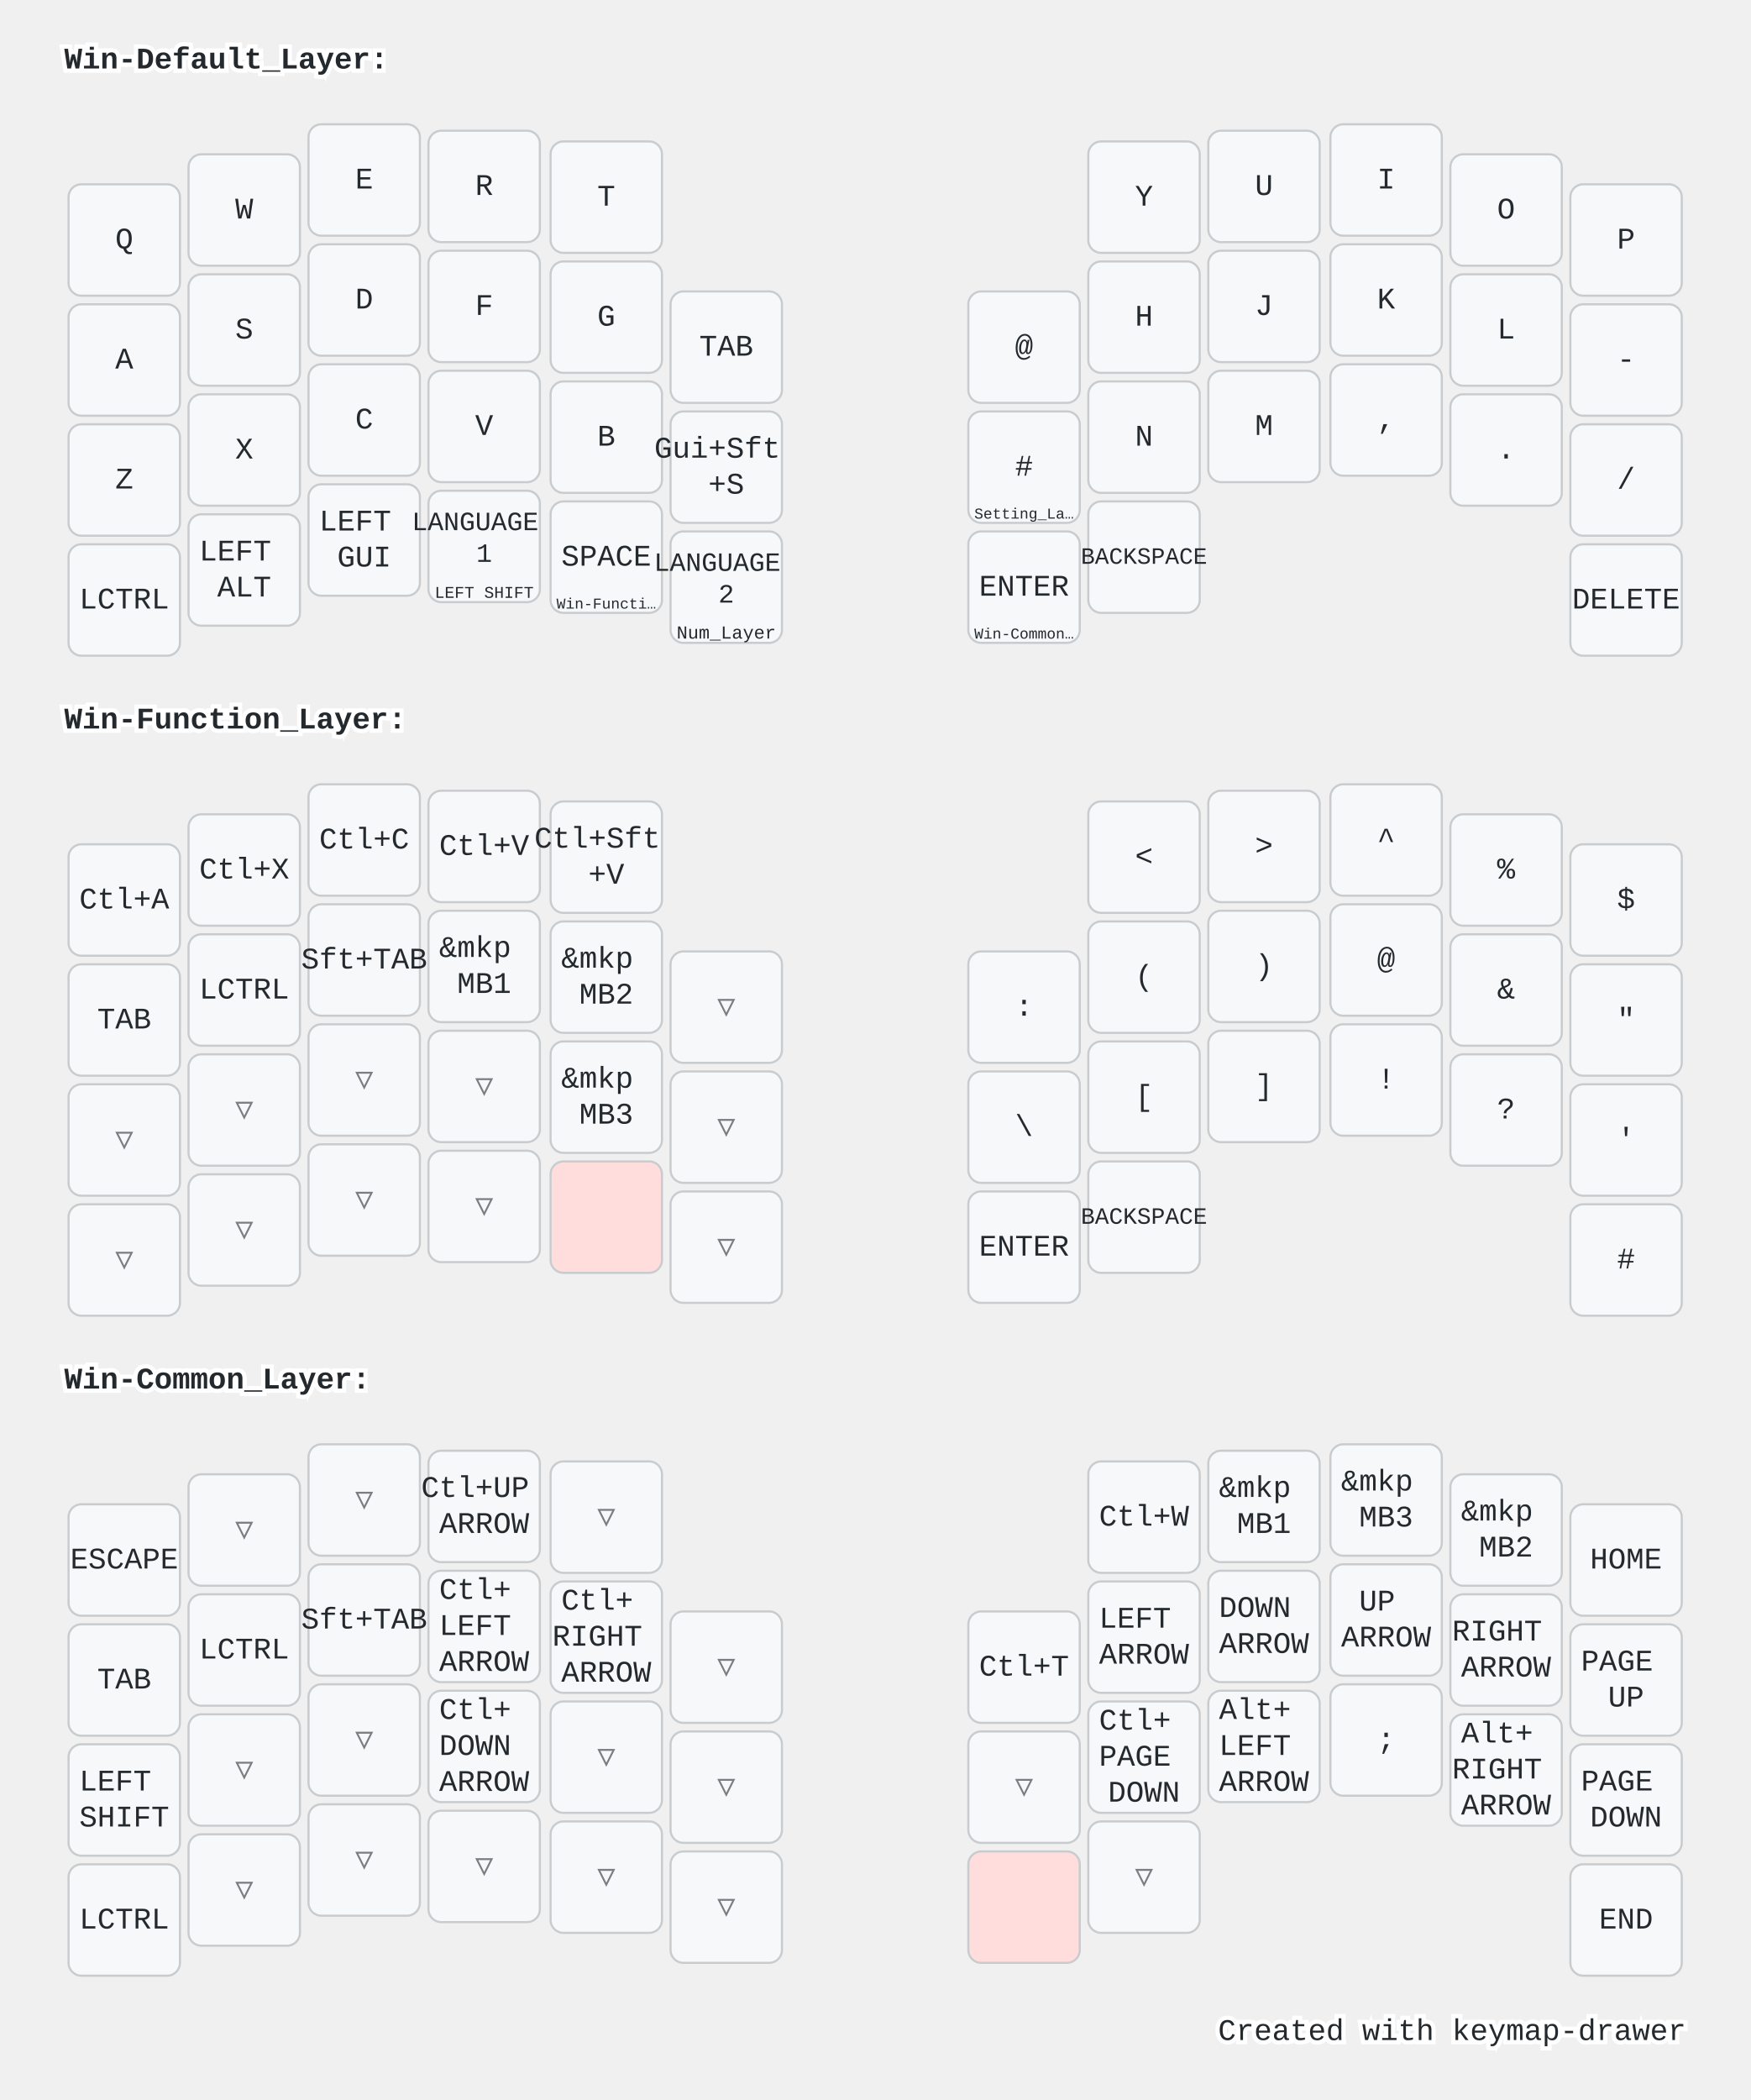
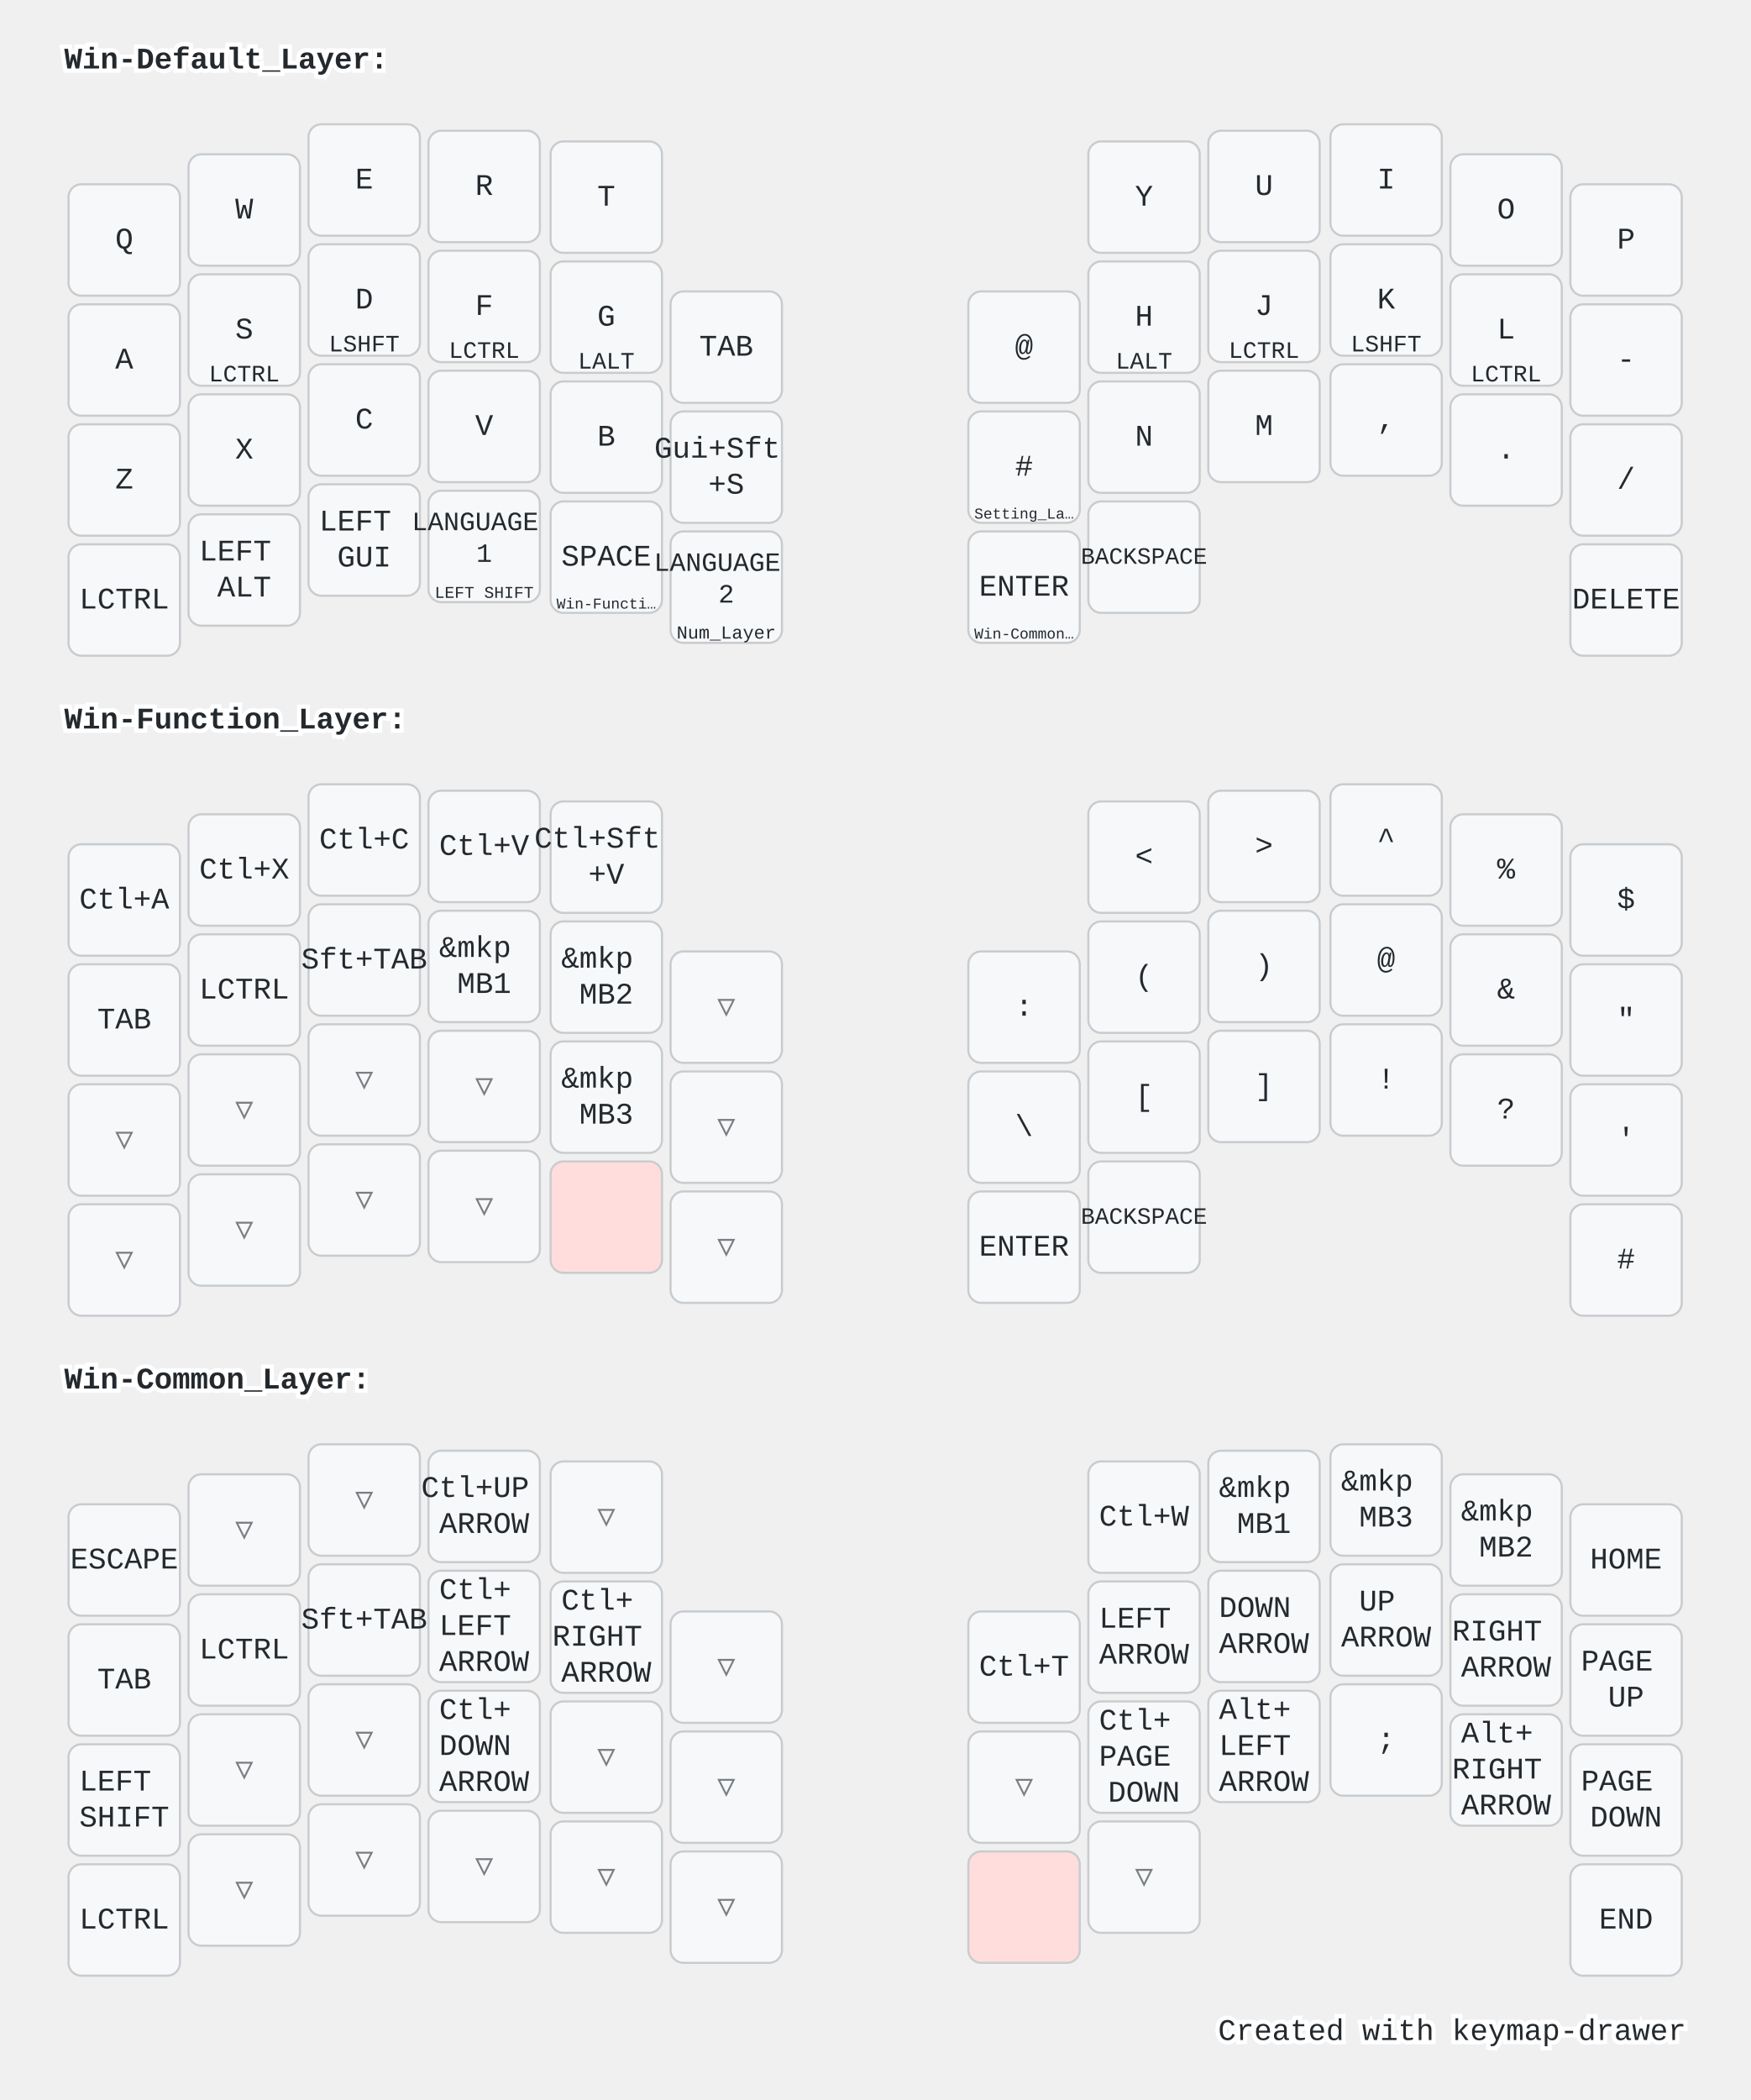
<svg xmlns="http://www.w3.org/2000/svg" width="817" height="980" viewBox="0 0 817 980" class="keymap">
  <style>/* inherit to force styles through use tags */
svg path {
    fill: inherit;
}

/* font and background color specifications */
svg.keymap {
    font-family: SFMono-Regular,Consolas,Liberation Mono,Menlo,monospace;
    font-size: 14px;
    font-kerning: normal;
    text-rendering: optimizeLegibility;
    fill: #24292e;
}

/* default key styling */
rect.key {
    fill: #f6f8fa;
}

rect.key, rect.combo {
    stroke: #c9cccf;
    stroke-width: 1;
}

/* default key side styling, only used is draw_key_sides is set */
rect.side {
    filter: brightness(90%);
}

/* color accent for combo boxes */
rect.combo, rect.combo-separate {
    fill: #cdf;
}

/* color accent for held keys */
rect.held, rect.combo.held {
    fill: #fdd;
}

/* color accent for ghost (optional) keys */
rect.ghost, rect.combo.ghost {
    stroke-dasharray: 4, 4;
    stroke-width: 2;
}

text {
    text-anchor: middle;
    dominant-baseline: middle;
}

/* styling for layer labels */
text.label {
    font-weight: bold;
    text-anchor: start;
    stroke: white;
    stroke-width: 4;
    paint-order: stroke;
}

/* styling for optional footer */
text.footer {
    text-anchor: end;
    dominant-baseline: auto;
    stroke: white;
    stroke-width: 4;
    paint-order: stroke;
}

/* styling for combo tap, and key non-tap label text */
text.combo, text.hold, text.shifted, text.left, text.right, text.tl, text.tr, text.bl, text.br {
    font-size: 11px;
}

text.hold, text.bl, text.br {
    text-anchor: middle;
    dominant-baseline: auto;
}

text.shifted, text.tl, text.tr {
    text-anchor: middle;
    dominant-baseline: hanging;
}

text.left, text.tl, text.bl {
    text-anchor: start;
}

text.right, text.tr, text.br {
    text-anchor: end;
}

text.layer-activator {
    text-decoration: underline;
}

/* styling for hold/shifted label text in combo box */
text.combo.hold, text.combo.shifted, text.combo.left, text.combo.right {
    font-size: 8px;
}

/* lighter symbol for transparent keys */
text.trans {
    fill: #7b7e81;
}

/* styling for combo dendrons */
path.combo {
    stroke-width: 1;
    stroke: gray;
    fill: none;
}

/* Start Tabler Icons Cleanup */
/* cannot use height/width with glyphs */
.icon-tabler &gt; path {
    fill: inherit;
    stroke: inherit;
    stroke-width: 2;
}
/* hide tabler's default box */
.icon-tabler &gt; path[stroke="none"][fill="none"] {
    visibility: hidden;
}
/* End Tabler Icons Cleanup */

@media (prefers-color-scheme: dark) {
svg.keymap { fill: #d1d6db; }
rect.key { fill: #3f4750; }
rect.key, rect.combo { stroke: #60666c; }
rect.combo, rect.combo-separate { fill: #1f3d7a; }
rect.held, rect.combo.held { fill: #854747; }
text.label, text.footer { stroke: black; }
text.trans { fill: #7e8184; }
path.combo { stroke: #7f7f7f; }

- }
- 
- svg.keymap { background-color: #6b6767; }</style>
+ }</style>
  <g transform="translate(30, 0)" class="layer-Win-Default_Layer">
    <text x="0" y="28" class="label" id="Win-Default_Layer">Win-Default_Layer:</text>
    <g transform="translate(0, 56)">
      <g transform="translate(28, 56)" class="key keypos-0">
        <rect rx="6" ry="6" x="-26" y="-26" width="52" height="52" class="key" />
        <text x="0" y="0" class="key tap">Q</text>
      </g>
      <g transform="translate(84, 42)" class="key keypos-1">
        <rect rx="6" ry="6" x="-26" y="-26" width="52" height="52" class="key" />
        <text x="0" y="0" class="key tap">W</text>
      </g>
      <g transform="translate(140, 28)" class="key keypos-2">
        <rect rx="6" ry="6" x="-26" y="-26" width="52" height="52" class="key" />
        <text x="0" y="0" class="key tap">E</text>
      </g>
      <g transform="translate(196, 31)" class="key keypos-3">
        <rect rx="6" ry="6" x="-26" y="-26" width="52" height="52" class="key" />
        <text x="0" y="0" class="key tap">R</text>
      </g>
      <g transform="translate(253, 36)" class="key keypos-4">
        <rect rx="6" ry="6" x="-26" y="-26" width="52" height="52" class="key" />
        <text x="0" y="0" class="key tap">T</text>
      </g>
      <g transform="translate(504, 36)" class="key keypos-5">
        <rect rx="6" ry="6" x="-26" y="-26" width="52" height="52" class="key" />
        <text x="0" y="0" class="key tap">Y</text>
      </g>
      <g transform="translate(560, 31)" class="key keypos-6">
        <rect rx="6" ry="6" x="-26" y="-26" width="52" height="52" class="key" />
        <text x="0" y="0" class="key tap">U</text>
      </g>
      <g transform="translate(617, 28)" class="key keypos-7">
        <rect rx="6" ry="6" x="-26" y="-26" width="52" height="52" class="key" />
        <text x="0" y="0" class="key tap">I</text>
      </g>
      <g transform="translate(673, 42)" class="key keypos-8">
        <rect rx="6" ry="6" x="-26" y="-26" width="52" height="52" class="key" />
        <text x="0" y="0" class="key tap">O</text>
      </g>
      <g transform="translate(729, 56)" class="key keypos-9">
        <rect rx="6" ry="6" x="-26" y="-26" width="52" height="52" class="key" />
        <text x="0" y="0" class="key tap">P</text>
      </g>
      <g transform="translate(28, 112)" class="key keypos-10">
        <rect rx="6" ry="6" x="-26" y="-26" width="52" height="52" class="key" />
        <text x="0" y="0" class="key tap">A</text>
      </g>
      <g transform="translate(84, 98)" class="key keypos-11">
        <rect rx="6" ry="6" x="-26" y="-26" width="52" height="52" class="key" />
        <text x="0" y="0" class="key tap">S</text>
+         <text x="0" y="24" class="key hold">LCTRL</text>
      </g>
      <g transform="translate(140, 84)" class="key keypos-12">
        <rect rx="6" ry="6" x="-26" y="-26" width="52" height="52" class="key" />
        <text x="0" y="0" class="key tap">D</text>
+         <text x="0" y="24" class="key hold">LSHFT</text>
      </g>
      <g transform="translate(196, 87)" class="key keypos-13">
        <rect rx="6" ry="6" x="-26" y="-26" width="52" height="52" class="key" />
        <text x="0" y="0" class="key tap">F</text>
+         <text x="0" y="24" class="key hold">LCTRL</text>
      </g>
      <g transform="translate(253, 92)" class="key keypos-14">
        <rect rx="6" ry="6" x="-26" y="-26" width="52" height="52" class="key" />
        <text x="0" y="0" class="key tap">G</text>
+         <text x="0" y="24" class="key hold">LALT</text>
      </g>
      <g transform="translate(309, 106)" class="key keypos-15">
        <rect rx="6" ry="6" x="-26" y="-26" width="52" height="52" class="key" />
        <text x="0" y="0" class="key tap">TAB</text>
      </g>
      <g transform="translate(448, 106)" class="key keypos-16">
        <rect rx="6" ry="6" x="-26" y="-26" width="52" height="52" class="key" />
        <text x="0" y="0" class="key tap">@</text>
      </g>
      <g transform="translate(504, 92)" class="key keypos-17">
        <rect rx="6" ry="6" x="-26" y="-26" width="52" height="52" class="key" />
        <text x="0" y="0" class="key tap">H</text>
+         <text x="0" y="24" class="key hold">LALT</text>
      </g>
      <g transform="translate(560, 87)" class="key keypos-18">
        <rect rx="6" ry="6" x="-26" y="-26" width="52" height="52" class="key" />
        <text x="0" y="0" class="key tap">J</text>
+         <text x="0" y="24" class="key hold">LCTRL</text>
      </g>
      <g transform="translate(617, 84)" class="key keypos-19">
        <rect rx="6" ry="6" x="-26" y="-26" width="52" height="52" class="key" />
        <text x="0" y="0" class="key tap">K</text>
+         <text x="0" y="24" class="key hold">LSHFT</text>
      </g>
      <g transform="translate(673, 98)" class="key keypos-20">
        <rect rx="6" ry="6" x="-26" y="-26" width="52" height="52" class="key" />
        <text x="0" y="0" class="key tap">L</text>
+         <text x="0" y="24" class="key hold">LCTRL</text>
      </g>
      <g transform="translate(729, 112)" class="key keypos-21">
        <rect rx="6" ry="6" x="-26" y="-26" width="52" height="52" class="key" />
        <text x="0" y="0" class="key tap">-</text>
      </g>
      <g transform="translate(28, 168)" class="key keypos-22">
        <rect rx="6" ry="6" x="-26" y="-26" width="52" height="52" class="key" />
        <text x="0" y="0" class="key tap">Z</text>
      </g>
      <g transform="translate(84, 154)" class="key keypos-23">
        <rect rx="6" ry="6" x="-26" y="-26" width="52" height="52" class="key" />
        <text x="0" y="0" class="key tap">X</text>
      </g>
      <g transform="translate(140, 140)" class="key keypos-24">
        <rect rx="6" ry="6" x="-26" y="-26" width="52" height="52" class="key" />
        <text x="0" y="0" class="key tap">C</text>
      </g>
      <g transform="translate(196, 143)" class="key keypos-25">
        <rect rx="6" ry="6" x="-26" y="-26" width="52" height="52" class="key" />
        <text x="0" y="0" class="key tap">V</text>
      </g>
      <g transform="translate(253, 148)" class="key keypos-26">
        <rect rx="6" ry="6" x="-26" y="-26" width="52" height="52" class="key" />
        <text x="0" y="0" class="key tap">B</text>
      </g>
      <g transform="translate(309, 162)" class="key keypos-27">
        <rect rx="6" ry="6" x="-26" y="-26" width="52" height="52" class="key" />
        <text x="0" y="0" class="key tap">
          <tspan x="0" dy="-0.6em">Gui+Sft</tspan>
          <tspan x="0" dy="1.2em">+S</tspan>
        </text>
      </g>
      <g transform="translate(448, 162)" class="key keypos-28">
        <rect rx="6" ry="6" x="-26" y="-26" width="52" height="52" class="key" />
        <text x="0" y="0" class="key tap">#</text>
        <text x="0" y="24" class="key hold">
          <tspan style="font-size: 64%">Setting_La…</tspan>
        </text>
      </g>
      <g transform="translate(504, 148)" class="key keypos-29">
        <rect rx="6" ry="6" x="-26" y="-26" width="52" height="52" class="key" />
        <text x="0" y="0" class="key tap">N</text>
      </g>
      <g transform="translate(560, 143)" class="key keypos-30">
        <rect rx="6" ry="6" x="-26" y="-26" width="52" height="52" class="key" />
        <text x="0" y="0" class="key tap">M</text>
      </g>
      <g transform="translate(617, 140)" class="key keypos-31">
        <rect rx="6" ry="6" x="-26" y="-26" width="52" height="52" class="key" />
        <text x="0" y="0" class="key tap">,</text>
      </g>
      <g transform="translate(673, 154)" class="key keypos-32">
        <rect rx="6" ry="6" x="-26" y="-26" width="52" height="52" class="key" />
        <text x="0" y="0" class="key tap">.</text>
      </g>
      <g transform="translate(729, 168)" class="key keypos-33">
        <rect rx="6" ry="6" x="-26" y="-26" width="52" height="52" class="key" />
        <text x="0" y="0" class="key tap">/</text>
      </g>
      <g transform="translate(28, 224)" class="key keypos-34">
        <rect rx="6" ry="6" x="-26" y="-26" width="52" height="52" class="key" />
        <text x="0" y="0" class="key tap">LCTRL</text>
      </g>
      <g transform="translate(84, 210)" class="key keypos-35">
        <rect rx="6" ry="6" x="-26" y="-26" width="52" height="52" class="key" />
        <text x="0" y="0" class="key tap">
          <tspan x="0" dy="-0.6em">LEFT</tspan>
          <tspan x="0" dy="1.2em">ALT</tspan>
        </text>
      </g>
      <g transform="translate(140, 196)" class="key keypos-36">
        <rect rx="6" ry="6" x="-26" y="-26" width="52" height="52" class="key" />
        <text x="0" y="0" class="key tap">
          <tspan x="0" dy="-0.6em">LEFT</tspan>
          <tspan x="0" dy="1.2em">GUI</tspan>
        </text>
      </g>
      <g transform="translate(196, 199)" class="key keypos-37">
        <rect rx="6" ry="6" x="-26" y="-26" width="52" height="52" class="key" />
        <text x="0" y="0" class="key tap">
          <tspan x="0" dy="-0.9em" style="font-size: 88%">LANGUAGE</tspan>
          <tspan x="0" dy="1.2em" style="font-size: 88%">1</tspan>
        </text>
        <text x="0" y="24" class="key hold">
          <tspan style="font-size: 70%">LEFT SHIFT</tspan>
        </text>
      </g>
      <g transform="translate(253, 204)" class="key keypos-38">
        <rect rx="6" ry="6" x="-26" y="-26" width="52" height="52" class="key" />
        <text x="0" y="0" class="key tap">SPACE</text>
        <a href="#Win-Function_Layer">
          <text x="0" y="24" class="key hold layer-activator">
            <tspan style="font-size: 64%">Win-Functi…</tspan>
          </text>
        </a>
      </g>
      <g transform="translate(309, 218)" class="key keypos-39">
        <rect rx="6" ry="6" x="-26" y="-26" width="52" height="52" class="key" />
        <text x="0" y="0" class="key tap">
          <tspan x="0" dy="-0.9em" style="font-size: 88%">LANGUAGE</tspan>
          <tspan x="0" dy="1.2em" style="font-size: 88%">2</tspan>
        </text>
        <text x="0" y="24" class="key hold">
          <tspan style="font-size: 78%">Num_Layer</tspan>
        </text>
      </g>
      <g transform="translate(448, 218)" class="key keypos-40">
        <rect rx="6" ry="6" x="-26" y="-26" width="52" height="52" class="key" />
        <text x="0" y="0" class="key tap">ENTER</text>
        <a href="#Win-Common_Layer">
          <text x="0" y="24" class="key hold layer-activator">
            <tspan style="font-size: 64%">Win-Common…</tspan>
          </text>
        </a>
      </g>
      <g transform="translate(504, 204)" class="key keypos-41">
        <rect rx="6" ry="6" x="-26" y="-26" width="52" height="52" class="key" />
        <text x="0" y="0" class="key tap">
          <tspan style="font-size: 78%">BACKSPACE</tspan>
        </text>
      </g>
      <g transform="translate(729, 224)" class="key keypos-42">
        <rect rx="6" ry="6" x="-26" y="-26" width="52" height="52" class="key" />
        <text x="0" y="0" class="key tap">DELETE</text>
      </g>
    </g>
  </g>
  <g transform="translate(30, 308)" class="layer-Win-Function_Layer">
    <text x="0" y="28" class="label" id="Win-Function_Layer">Win-Function_Layer:</text>
    <g transform="translate(0, 56)">
      <g transform="translate(28, 56)" class="key keypos-0">
        <rect rx="6" ry="6" x="-26" y="-26" width="52" height="52" class="key" />
        <text x="0" y="0" class="key tap">Ctl+A</text>
      </g>
      <g transform="translate(84, 42)" class="key keypos-1">
        <rect rx="6" ry="6" x="-26" y="-26" width="52" height="52" class="key" />
        <text x="0" y="0" class="key tap">Ctl+X</text>
      </g>
      <g transform="translate(140, 28)" class="key keypos-2">
        <rect rx="6" ry="6" x="-26" y="-26" width="52" height="52" class="key" />
        <text x="0" y="0" class="key tap">Ctl+C</text>
      </g>
      <g transform="translate(196, 31)" class="key keypos-3">
        <rect rx="6" ry="6" x="-26" y="-26" width="52" height="52" class="key" />
        <text x="0" y="0" class="key tap">Ctl+V</text>
      </g>
      <g transform="translate(253, 36)" class="key keypos-4">
        <rect rx="6" ry="6" x="-26" y="-26" width="52" height="52" class="key" />
        <text x="0" y="0" class="key tap">
          <tspan x="0" dy="-0.6em">Ctl+Sft</tspan>
          <tspan x="0" dy="1.2em">+V</tspan>
        </text>
      </g>
      <g transform="translate(504, 36)" class="key keypos-5">
        <rect rx="6" ry="6" x="-26" y="-26" width="52" height="52" class="key" />
        <text x="0" y="0" class="key tap">&lt;</text>
      </g>
      <g transform="translate(560, 31)" class="key keypos-6">
        <rect rx="6" ry="6" x="-26" y="-26" width="52" height="52" class="key" />
        <text x="0" y="0" class="key tap">&gt;</text>
      </g>
      <g transform="translate(617, 28)" class="key keypos-7">
        <rect rx="6" ry="6" x="-26" y="-26" width="52" height="52" class="key" />
        <text x="0" y="0" class="key tap">^</text>
      </g>
      <g transform="translate(673, 42)" class="key keypos-8">
        <rect rx="6" ry="6" x="-26" y="-26" width="52" height="52" class="key" />
        <text x="0" y="0" class="key tap">%</text>
      </g>
      <g transform="translate(729, 56)" class="key keypos-9">
        <rect rx="6" ry="6" x="-26" y="-26" width="52" height="52" class="key" />
        <text x="0" y="0" class="key tap">$</text>
      </g>
      <g transform="translate(28, 112)" class="key keypos-10">
        <rect rx="6" ry="6" x="-26" y="-26" width="52" height="52" class="key" />
        <text x="0" y="0" class="key tap">TAB</text>
      </g>
      <g transform="translate(84, 98)" class="key keypos-11">
        <rect rx="6" ry="6" x="-26" y="-26" width="52" height="52" class="key" />
        <text x="0" y="0" class="key tap">LCTRL</text>
      </g>
      <g transform="translate(140, 84)" class="key keypos-12">
        <rect rx="6" ry="6" x="-26" y="-26" width="52" height="52" class="key" />
        <text x="0" y="0" class="key tap">Sft+TAB</text>
      </g>
      <g transform="translate(196, 87)" class="key keypos-13">
        <rect rx="6" ry="6" x="-26" y="-26" width="52" height="52" class="key" />
        <text x="0" y="0" class="key tap">
          <tspan x="0" dy="-0.6em">&amp;mkp</tspan>
          <tspan x="0" dy="1.2em">MB1</tspan>
        </text>
      </g>
      <g transform="translate(253, 92)" class="key keypos-14">
        <rect rx="6" ry="6" x="-26" y="-26" width="52" height="52" class="key" />
        <text x="0" y="0" class="key tap">
          <tspan x="0" dy="-0.6em">&amp;mkp</tspan>
          <tspan x="0" dy="1.2em">MB2</tspan>
        </text>
      </g>
      <g transform="translate(309, 106)" class="key trans keypos-15">
        <rect rx="6" ry="6" x="-26" y="-26" width="52" height="52" class="key trans" />
        <text x="0" y="0" class="key trans tap">▽</text>
      </g>
      <g transform="translate(448, 106)" class="key keypos-16">
        <rect rx="6" ry="6" x="-26" y="-26" width="52" height="52" class="key" />
        <text x="0" y="0" class="key tap">:</text>
      </g>
      <g transform="translate(504, 92)" class="key keypos-17">
        <rect rx="6" ry="6" x="-26" y="-26" width="52" height="52" class="key" />
        <text x="0" y="0" class="key tap">(</text>
      </g>
      <g transform="translate(560, 87)" class="key keypos-18">
        <rect rx="6" ry="6" x="-26" y="-26" width="52" height="52" class="key" />
        <text x="0" y="0" class="key tap">)</text>
      </g>
      <g transform="translate(617, 84)" class="key keypos-19">
        <rect rx="6" ry="6" x="-26" y="-26" width="52" height="52" class="key" />
        <text x="0" y="0" class="key tap">@</text>
      </g>
      <g transform="translate(673, 98)" class="key keypos-20">
        <rect rx="6" ry="6" x="-26" y="-26" width="52" height="52" class="key" />
        <text x="0" y="0" class="key tap">&amp;</text>
      </g>
      <g transform="translate(729, 112)" class="key keypos-21">
        <rect rx="6" ry="6" x="-26" y="-26" width="52" height="52" class="key" />
        <text x="0" y="0" class="key tap">"</text>
      </g>
      <g transform="translate(28, 168)" class="key trans keypos-22">
        <rect rx="6" ry="6" x="-26" y="-26" width="52" height="52" class="key trans" />
        <text x="0" y="0" class="key trans tap">▽</text>
      </g>
      <g transform="translate(84, 154)" class="key trans keypos-23">
        <rect rx="6" ry="6" x="-26" y="-26" width="52" height="52" class="key trans" />
        <text x="0" y="0" class="key trans tap">▽</text>
      </g>
      <g transform="translate(140, 140)" class="key trans keypos-24">
        <rect rx="6" ry="6" x="-26" y="-26" width="52" height="52" class="key trans" />
        <text x="0" y="0" class="key trans tap">▽</text>
      </g>
      <g transform="translate(196, 143)" class="key trans keypos-25">
        <rect rx="6" ry="6" x="-26" y="-26" width="52" height="52" class="key trans" />
        <text x="0" y="0" class="key trans tap">▽</text>
      </g>
      <g transform="translate(253, 148)" class="key keypos-26">
        <rect rx="6" ry="6" x="-26" y="-26" width="52" height="52" class="key" />
        <text x="0" y="0" class="key tap">
          <tspan x="0" dy="-0.6em">&amp;mkp</tspan>
          <tspan x="0" dy="1.2em">MB3</tspan>
        </text>
      </g>
      <g transform="translate(309, 162)" class="key trans keypos-27">
        <rect rx="6" ry="6" x="-26" y="-26" width="52" height="52" class="key trans" />
        <text x="0" y="0" class="key trans tap">▽</text>
      </g>
      <g transform="translate(448, 162)" class="key keypos-28">
        <rect rx="6" ry="6" x="-26" y="-26" width="52" height="52" class="key" />
        <text x="0" y="0" class="key tap">\</text>
      </g>
      <g transform="translate(504, 148)" class="key keypos-29">
        <rect rx="6" ry="6" x="-26" y="-26" width="52" height="52" class="key" />
        <text x="0" y="0" class="key tap">[</text>
      </g>
      <g transform="translate(560, 143)" class="key keypos-30">
        <rect rx="6" ry="6" x="-26" y="-26" width="52" height="52" class="key" />
        <text x="0" y="0" class="key tap">]</text>
      </g>
      <g transform="translate(617, 140)" class="key keypos-31">
        <rect rx="6" ry="6" x="-26" y="-26" width="52" height="52" class="key" />
        <text x="0" y="0" class="key tap">!</text>
      </g>
      <g transform="translate(673, 154)" class="key keypos-32">
        <rect rx="6" ry="6" x="-26" y="-26" width="52" height="52" class="key" />
        <text x="0" y="0" class="key tap">?</text>
      </g>
      <g transform="translate(729, 168)" class="key keypos-33">
        <rect rx="6" ry="6" x="-26" y="-26" width="52" height="52" class="key" />
        <text x="0" y="0" class="key tap">'</text>
      </g>
      <g transform="translate(28, 224)" class="key trans keypos-34">
        <rect rx="6" ry="6" x="-26" y="-26" width="52" height="52" class="key trans" />
        <text x="0" y="0" class="key trans tap">▽</text>
      </g>
      <g transform="translate(84, 210)" class="key trans keypos-35">
        <rect rx="6" ry="6" x="-26" y="-26" width="52" height="52" class="key trans" />
        <text x="0" y="0" class="key trans tap">▽</text>
      </g>
      <g transform="translate(140, 196)" class="key trans keypos-36">
        <rect rx="6" ry="6" x="-26" y="-26" width="52" height="52" class="key trans" />
        <text x="0" y="0" class="key trans tap">▽</text>
      </g>
      <g transform="translate(196, 199)" class="key trans keypos-37">
        <rect rx="6" ry="6" x="-26" y="-26" width="52" height="52" class="key trans" />
        <text x="0" y="0" class="key trans tap">▽</text>
      </g>
      <g transform="translate(253, 204)" class="key held keypos-38">
        <rect rx="6" ry="6" x="-26" y="-26" width="52" height="52" class="key held" />
      </g>
      <g transform="translate(309, 218)" class="key trans keypos-39">
        <rect rx="6" ry="6" x="-26" y="-26" width="52" height="52" class="key trans" />
        <text x="0" y="0" class="key trans tap">▽</text>
      </g>
      <g transform="translate(448, 218)" class="key keypos-40">
        <rect rx="6" ry="6" x="-26" y="-26" width="52" height="52" class="key" />
        <text x="0" y="0" class="key tap">ENTER</text>
      </g>
      <g transform="translate(504, 204)" class="key keypos-41">
        <rect rx="6" ry="6" x="-26" y="-26" width="52" height="52" class="key" />
        <text x="0" y="0" class="key tap">
          <tspan style="font-size: 78%">BACKSPACE</tspan>
        </text>
      </g>
      <g transform="translate(729, 224)" class="key keypos-42">
        <rect rx="6" ry="6" x="-26" y="-26" width="52" height="52" class="key" />
        <text x="0" y="0" class="key tap">#</text>
      </g>
    </g>
  </g>
  <g transform="translate(30, 616)" class="layer-Win-Common_Layer">
    <text x="0" y="28" class="label" id="Win-Common_Layer">Win-Common_Layer:</text>
    <g transform="translate(0, 56)">
      <g transform="translate(28, 56)" class="key keypos-0">
        <rect rx="6" ry="6" x="-26" y="-26" width="52" height="52" class="key" />
        <text x="0" y="0" class="key tap">ESCAPE</text>
      </g>
      <g transform="translate(84, 42)" class="key trans keypos-1">
        <rect rx="6" ry="6" x="-26" y="-26" width="52" height="52" class="key trans" />
        <text x="0" y="0" class="key trans tap">▽</text>
      </g>
      <g transform="translate(140, 28)" class="key trans keypos-2">
        <rect rx="6" ry="6" x="-26" y="-26" width="52" height="52" class="key trans" />
        <text x="0" y="0" class="key trans tap">▽</text>
      </g>
      <g transform="translate(196, 31)" class="key keypos-3">
        <rect rx="6" ry="6" x="-26" y="-26" width="52" height="52" class="key" />
        <text x="0" y="0" class="key tap">
          <tspan x="0" dy="-0.6em">Ctl+UP</tspan>
          <tspan x="0" dy="1.2em">ARROW</tspan>
        </text>
      </g>
      <g transform="translate(253, 36)" class="key trans keypos-4">
        <rect rx="6" ry="6" x="-26" y="-26" width="52" height="52" class="key trans" />
        <text x="0" y="0" class="key trans tap">▽</text>
      </g>
      <g transform="translate(504, 36)" class="key keypos-5">
        <rect rx="6" ry="6" x="-26" y="-26" width="52" height="52" class="key" />
        <text x="0" y="0" class="key tap">Ctl+W</text>
      </g>
      <g transform="translate(560, 31)" class="key keypos-6">
        <rect rx="6" ry="6" x="-26" y="-26" width="52" height="52" class="key" />
        <text x="0" y="0" class="key tap">
          <tspan x="0" dy="-0.6em">&amp;mkp</tspan>
          <tspan x="0" dy="1.2em">MB1</tspan>
        </text>
      </g>
      <g transform="translate(617, 28)" class="key keypos-7">
        <rect rx="6" ry="6" x="-26" y="-26" width="52" height="52" class="key" />
        <text x="0" y="0" class="key tap">
          <tspan x="0" dy="-0.6em">&amp;mkp</tspan>
          <tspan x="0" dy="1.2em">MB3</tspan>
        </text>
      </g>
      <g transform="translate(673, 42)" class="key keypos-8">
        <rect rx="6" ry="6" x="-26" y="-26" width="52" height="52" class="key" />
        <text x="0" y="0" class="key tap">
          <tspan x="0" dy="-0.6em">&amp;mkp</tspan>
          <tspan x="0" dy="1.2em">MB2</tspan>
        </text>
      </g>
      <g transform="translate(729, 56)" class="key keypos-9">
        <rect rx="6" ry="6" x="-26" y="-26" width="52" height="52" class="key" />
        <text x="0" y="0" class="key tap">HOME</text>
      </g>
      <g transform="translate(28, 112)" class="key keypos-10">
        <rect rx="6" ry="6" x="-26" y="-26" width="52" height="52" class="key" />
        <text x="0" y="0" class="key tap">TAB</text>
      </g>
      <g transform="translate(84, 98)" class="key keypos-11">
        <rect rx="6" ry="6" x="-26" y="-26" width="52" height="52" class="key" />
        <text x="0" y="0" class="key tap">LCTRL</text>
      </g>
      <g transform="translate(140, 84)" class="key keypos-12">
        <rect rx="6" ry="6" x="-26" y="-26" width="52" height="52" class="key" />
        <text x="0" y="0" class="key tap">Sft+TAB</text>
      </g>
      <g transform="translate(196, 87)" class="key keypos-13">
        <rect rx="6" ry="6" x="-26" y="-26" width="52" height="52" class="key" />
        <text x="0" y="0" class="key tap">
          <tspan x="0" dy="-1.2em">Ctl+</tspan>
          <tspan x="0" dy="1.2em">LEFT</tspan>
          <tspan x="0" dy="1.2em">ARROW</tspan>
        </text>
      </g>
      <g transform="translate(253, 92)" class="key keypos-14">
        <rect rx="6" ry="6" x="-26" y="-26" width="52" height="52" class="key" />
        <text x="0" y="0" class="key tap">
          <tspan x="0" dy="-1.2em">Ctl+</tspan>
          <tspan x="0" dy="1.2em">RIGHT</tspan>
          <tspan x="0" dy="1.2em">ARROW</tspan>
        </text>
      </g>
      <g transform="translate(309, 106)" class="key trans keypos-15">
        <rect rx="6" ry="6" x="-26" y="-26" width="52" height="52" class="key trans" />
        <text x="0" y="0" class="key trans tap">▽</text>
      </g>
      <g transform="translate(448, 106)" class="key keypos-16">
        <rect rx="6" ry="6" x="-26" y="-26" width="52" height="52" class="key" />
        <text x="0" y="0" class="key tap">Ctl+T</text>
      </g>
      <g transform="translate(504, 92)" class="key keypos-17">
        <rect rx="6" ry="6" x="-26" y="-26" width="52" height="52" class="key" />
        <text x="0" y="0" class="key tap">
          <tspan x="0" dy="-0.6em">LEFT</tspan>
          <tspan x="0" dy="1.2em">ARROW</tspan>
        </text>
      </g>
      <g transform="translate(560, 87)" class="key keypos-18">
        <rect rx="6" ry="6" x="-26" y="-26" width="52" height="52" class="key" />
        <text x="0" y="0" class="key tap">
          <tspan x="0" dy="-0.6em">DOWN</tspan>
          <tspan x="0" dy="1.2em">ARROW</tspan>
        </text>
      </g>
      <g transform="translate(617, 84)" class="key keypos-19">
        <rect rx="6" ry="6" x="-26" y="-26" width="52" height="52" class="key" />
        <text x="0" y="0" class="key tap">
          <tspan x="0" dy="-0.6em">UP</tspan>
          <tspan x="0" dy="1.2em">ARROW</tspan>
        </text>
      </g>
      <g transform="translate(673, 98)" class="key keypos-20">
        <rect rx="6" ry="6" x="-26" y="-26" width="52" height="52" class="key" />
        <text x="0" y="0" class="key tap">
          <tspan x="0" dy="-0.6em">RIGHT</tspan>
          <tspan x="0" dy="1.2em">ARROW</tspan>
        </text>
      </g>
      <g transform="translate(729, 112)" class="key keypos-21">
        <rect rx="6" ry="6" x="-26" y="-26" width="52" height="52" class="key" />
        <text x="0" y="0" class="key tap">
          <tspan x="0" dy="-0.6em">PAGE</tspan>
          <tspan x="0" dy="1.2em">UP</tspan>
        </text>
      </g>
      <g transform="translate(28, 168)" class="key keypos-22">
        <rect rx="6" ry="6" x="-26" y="-26" width="52" height="52" class="key" />
        <text x="0" y="0" class="key tap">
          <tspan x="0" dy="-0.6em">LEFT</tspan>
          <tspan x="0" dy="1.2em">SHIFT</tspan>
        </text>
      </g>
      <g transform="translate(84, 154)" class="key trans keypos-23">
        <rect rx="6" ry="6" x="-26" y="-26" width="52" height="52" class="key trans" />
        <text x="0" y="0" class="key trans tap">▽</text>
      </g>
      <g transform="translate(140, 140)" class="key trans keypos-24">
        <rect rx="6" ry="6" x="-26" y="-26" width="52" height="52" class="key trans" />
        <text x="0" y="0" class="key trans tap">▽</text>
      </g>
      <g transform="translate(196, 143)" class="key keypos-25">
        <rect rx="6" ry="6" x="-26" y="-26" width="52" height="52" class="key" />
        <text x="0" y="0" class="key tap">
          <tspan x="0" dy="-1.2em">Ctl+</tspan>
          <tspan x="0" dy="1.2em">DOWN</tspan>
          <tspan x="0" dy="1.2em">ARROW</tspan>
        </text>
      </g>
      <g transform="translate(253, 148)" class="key trans keypos-26">
        <rect rx="6" ry="6" x="-26" y="-26" width="52" height="52" class="key trans" />
        <text x="0" y="0" class="key trans tap">▽</text>
      </g>
      <g transform="translate(309, 162)" class="key trans keypos-27">
        <rect rx="6" ry="6" x="-26" y="-26" width="52" height="52" class="key trans" />
        <text x="0" y="0" class="key trans tap">▽</text>
      </g>
      <g transform="translate(448, 162)" class="key trans keypos-28">
        <rect rx="6" ry="6" x="-26" y="-26" width="52" height="52" class="key trans" />
        <text x="0" y="0" class="key trans tap">▽</text>
      </g>
      <g transform="translate(504, 148)" class="key keypos-29">
        <rect rx="6" ry="6" x="-26" y="-26" width="52" height="52" class="key" />
        <text x="0" y="0" class="key tap">
          <tspan x="0" dy="-1.2em">Ctl+</tspan>
          <tspan x="0" dy="1.2em">PAGE</tspan>
          <tspan x="0" dy="1.2em">DOWN</tspan>
        </text>
      </g>
      <g transform="translate(560, 143)" class="key keypos-30">
        <rect rx="6" ry="6" x="-26" y="-26" width="52" height="52" class="key" />
        <text x="0" y="0" class="key tap">
          <tspan x="0" dy="-1.2em">Alt+</tspan>
          <tspan x="0" dy="1.2em">LEFT</tspan>
          <tspan x="0" dy="1.2em">ARROW</tspan>
        </text>
      </g>
      <g transform="translate(617, 140)" class="key keypos-31">
        <rect rx="6" ry="6" x="-26" y="-26" width="52" height="52" class="key" />
        <text x="0" y="0" class="key tap">;</text>
      </g>
      <g transform="translate(673, 154)" class="key keypos-32">
        <rect rx="6" ry="6" x="-26" y="-26" width="52" height="52" class="key" />
        <text x="0" y="0" class="key tap">
          <tspan x="0" dy="-1.2em">Alt+</tspan>
          <tspan x="0" dy="1.2em">RIGHT</tspan>
          <tspan x="0" dy="1.2em">ARROW</tspan>
        </text>
      </g>
      <g transform="translate(729, 168)" class="key keypos-33">
        <rect rx="6" ry="6" x="-26" y="-26" width="52" height="52" class="key" />
        <text x="0" y="0" class="key tap">
          <tspan x="0" dy="-0.6em">PAGE</tspan>
          <tspan x="0" dy="1.2em">DOWN</tspan>
        </text>
      </g>
      <g transform="translate(28, 224)" class="key keypos-34">
        <rect rx="6" ry="6" x="-26" y="-26" width="52" height="52" class="key" />
        <text x="0" y="0" class="key tap">LCTRL</text>
      </g>
      <g transform="translate(84, 210)" class="key trans keypos-35">
        <rect rx="6" ry="6" x="-26" y="-26" width="52" height="52" class="key trans" />
        <text x="0" y="0" class="key trans tap">▽</text>
      </g>
      <g transform="translate(140, 196)" class="key trans keypos-36">
        <rect rx="6" ry="6" x="-26" y="-26" width="52" height="52" class="key trans" />
        <text x="0" y="0" class="key trans tap">▽</text>
      </g>
      <g transform="translate(196, 199)" class="key trans keypos-37">
        <rect rx="6" ry="6" x="-26" y="-26" width="52" height="52" class="key trans" />
        <text x="0" y="0" class="key trans tap">▽</text>
      </g>
      <g transform="translate(253, 204)" class="key trans keypos-38">
        <rect rx="6" ry="6" x="-26" y="-26" width="52" height="52" class="key trans" />
        <text x="0" y="0" class="key trans tap">▽</text>
      </g>
      <g transform="translate(309, 218)" class="key trans keypos-39">
        <rect rx="6" ry="6" x="-26" y="-26" width="52" height="52" class="key trans" />
        <text x="0" y="0" class="key trans tap">▽</text>
      </g>
      <g transform="translate(448, 218)" class="key held keypos-40">
        <rect rx="6" ry="6" x="-26" y="-26" width="52" height="52" class="key held" />
      </g>
      <g transform="translate(504, 204)" class="key trans keypos-41">
        <rect rx="6" ry="6" x="-26" y="-26" width="52" height="52" class="key trans" />
        <text x="0" y="0" class="key trans tap">▽</text>
      </g>
      <g transform="translate(729, 224)" class="key keypos-42">
        <rect rx="6" ry="6" x="-26" y="-26" width="52" height="52" class="key" />
        <text x="0" y="0" class="key tap">END</text>
      </g>
    </g>
  </g>
  <text x="787.0" y="952.0" class="footer">Created with <a href="https://github.com/caksoylar/keymap-drawer">keymap-drawer</a>
  </text>
</svg>
